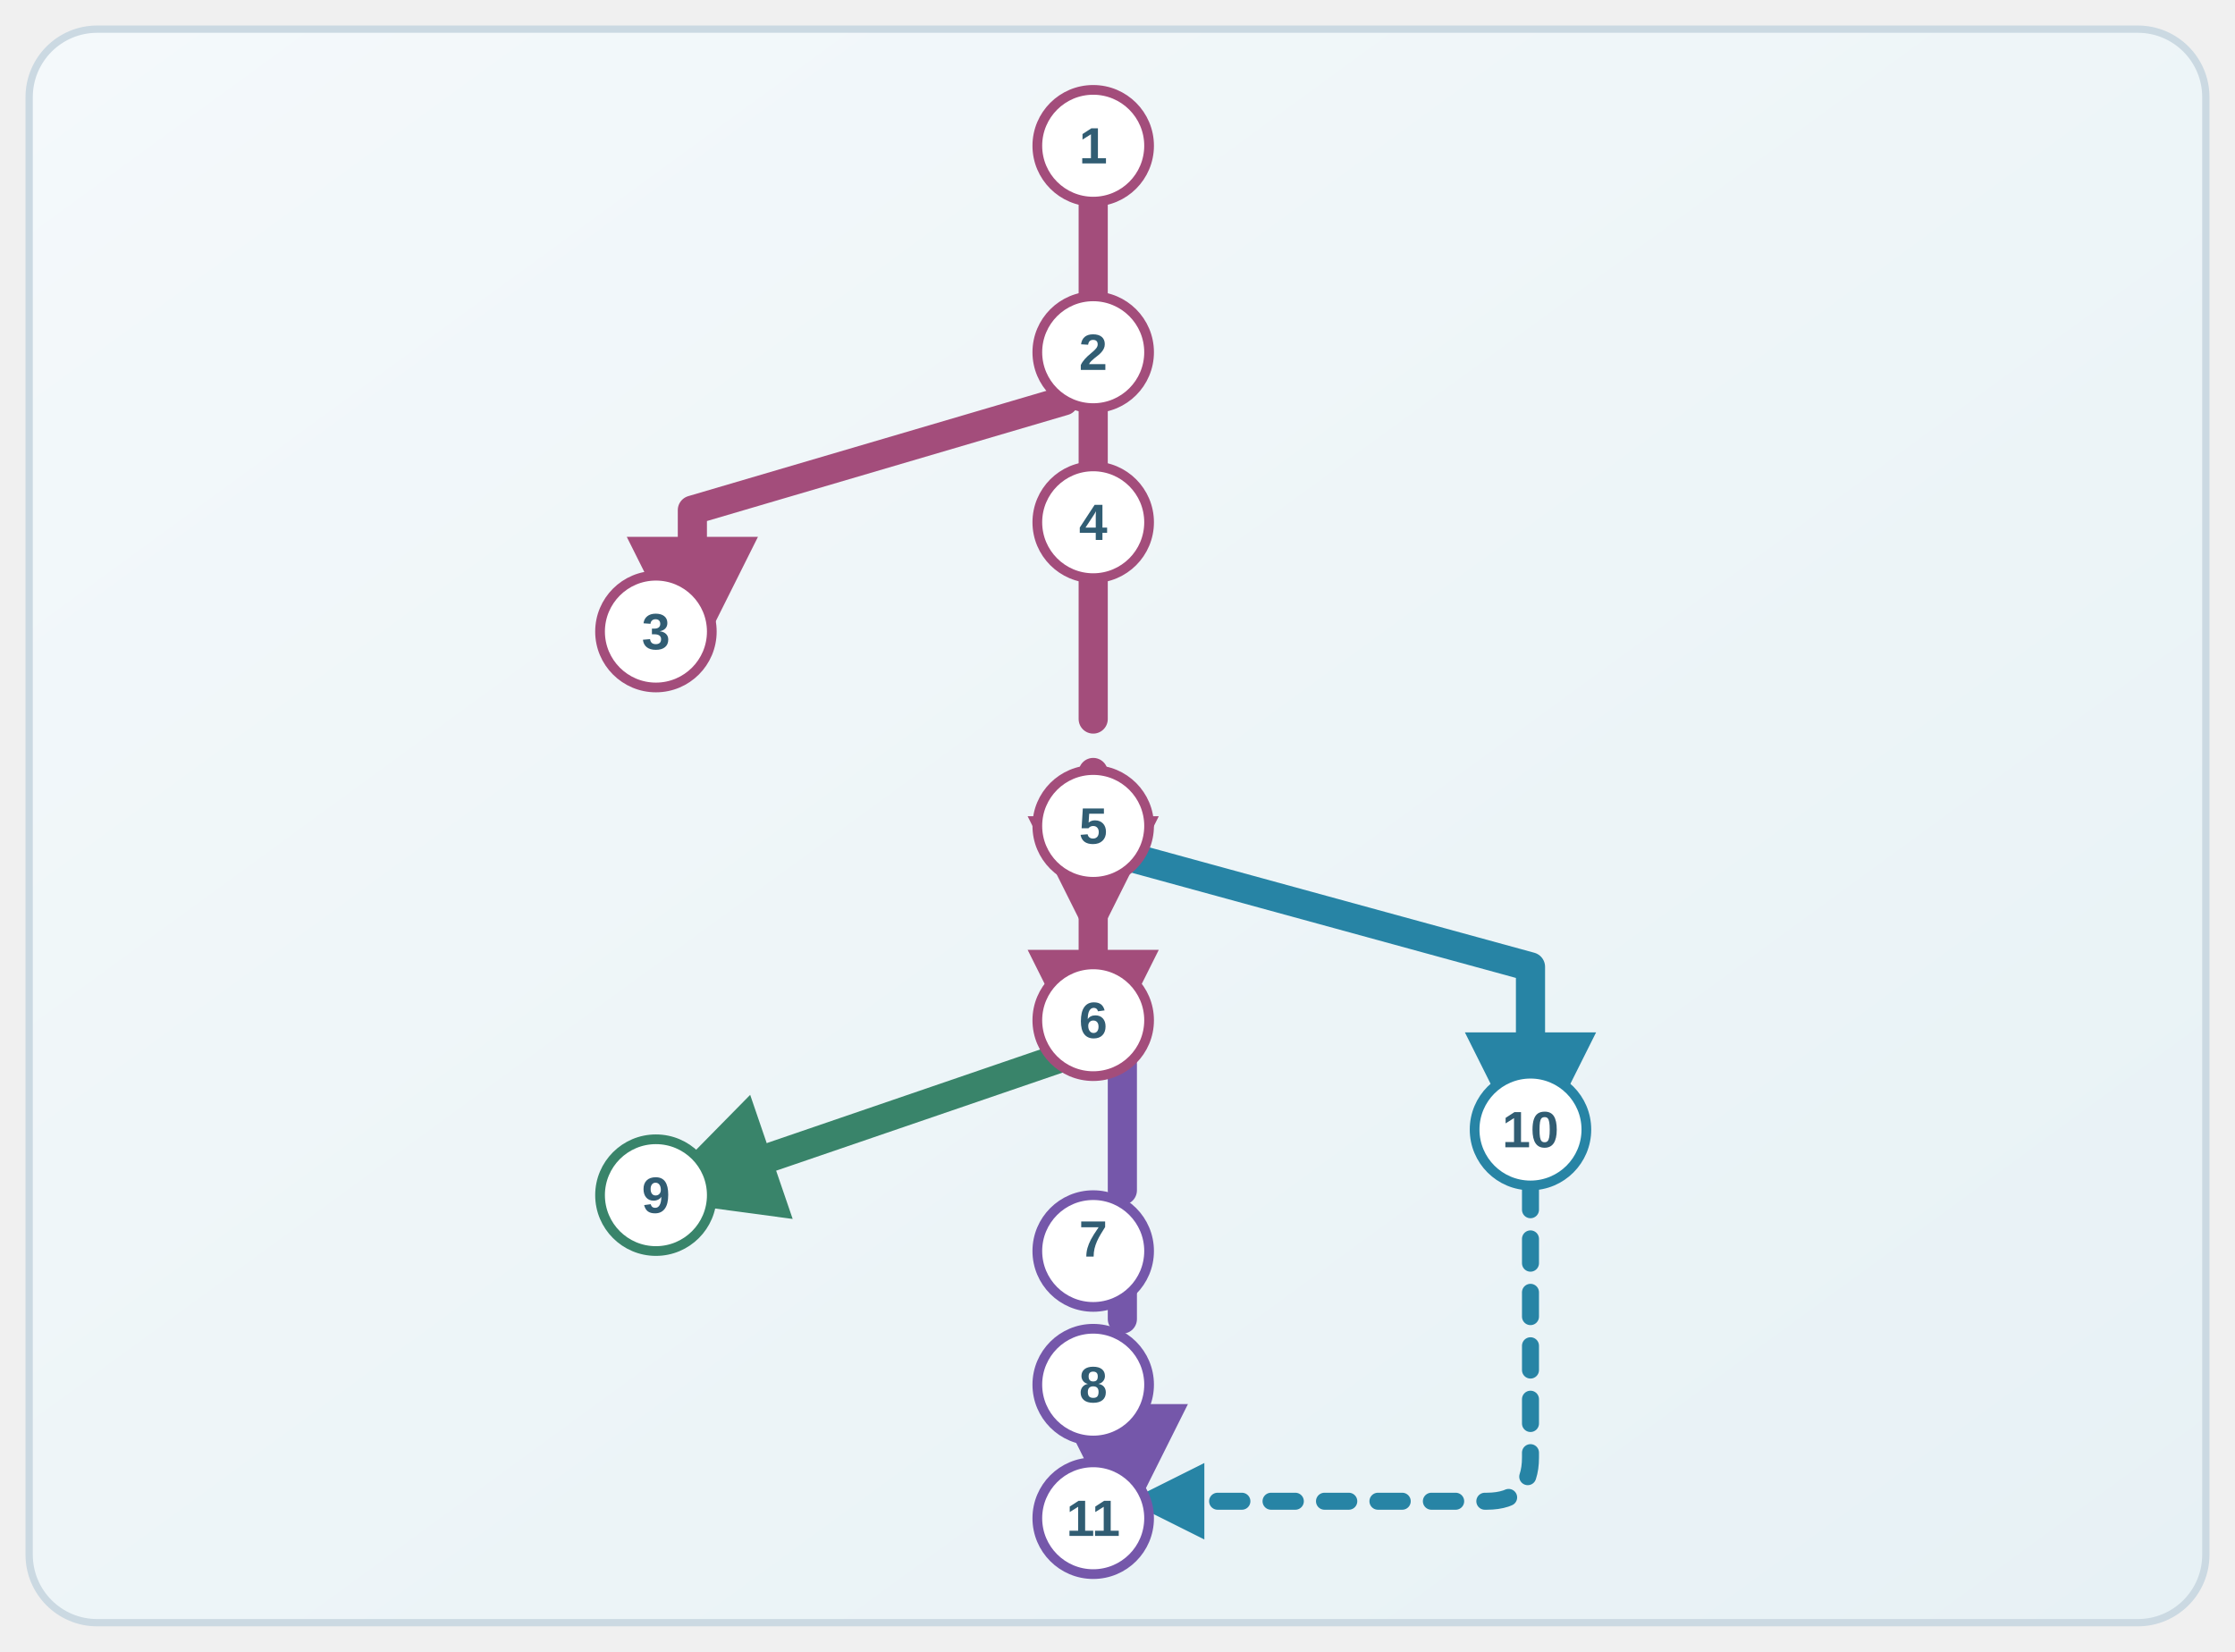
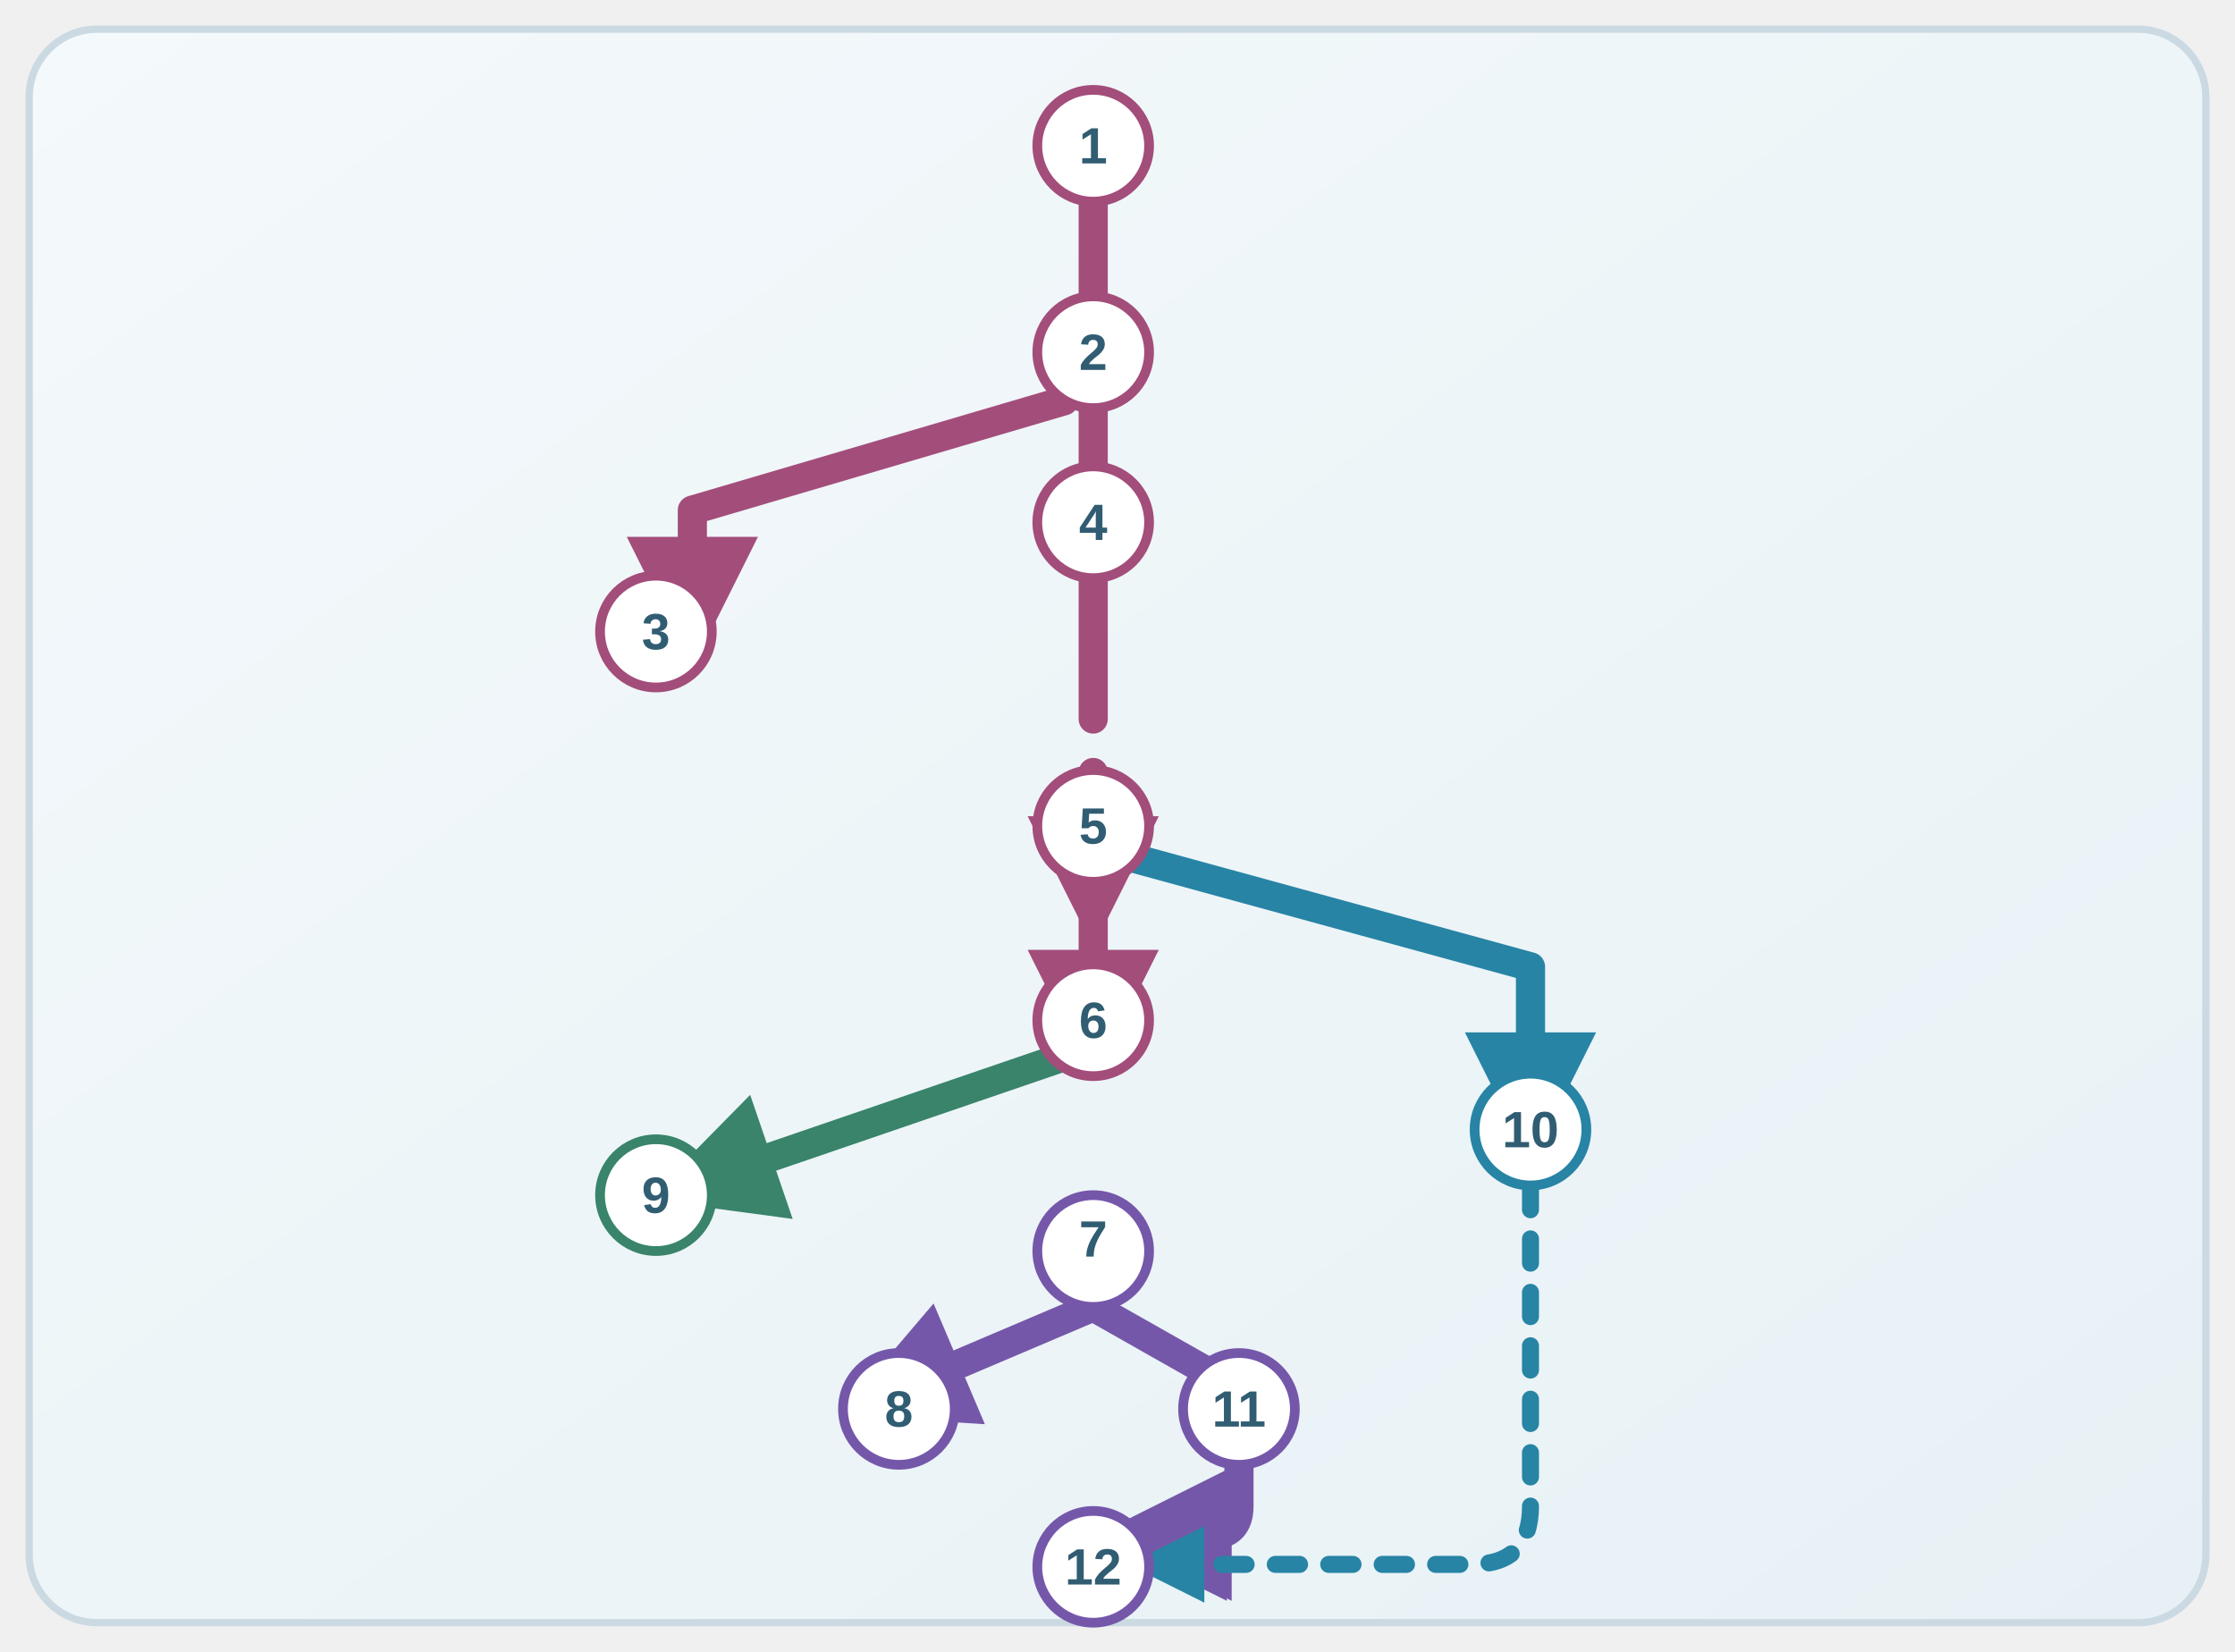
<svg xmlns="http://www.w3.org/2000/svg" viewBox="0 0 920 680" role="img" aria-labelledby="title desc">
  <defs>
    <linearGradient id="bg" x1="0" y1="0" x2="1" y2="1">
      <stop offset="0" stop-color="#f4f9fb" />
      <stop offset="1" stop-color="#e7f1f5" />
    </linearGradient>
    <marker id="arrow-main" viewBox="0 0 10 10" refX="5" refY="5" markerWidth="4.5" markerHeight="4.5" orient="auto-start-reverse">
      <path d="M0 0 10 5 0 10Z" fill="#a34d7b" />
    </marker>
    <marker id="arrow-dorsal" viewBox="0 0 10 10" refX="5" refY="5" markerWidth="4.5" markerHeight="4.5" orient="auto-start-reverse">
      <path d="M0 0 10 5 0 10Z" fill="#2784a5" />
    </marker>
    <marker id="arrow-plantar" viewBox="0 0 10 10" refX="5" refY="5" markerWidth="4.5" markerHeight="4.5" orient="auto-start-reverse">
      <path d="M0 0 10 5 0 10Z" fill="#7557aa" />
    </marker>
    <marker id="arrow-fibular" viewBox="0 0 10 10" refX="5" refY="5" markerWidth="4.5" markerHeight="4.5" orient="auto-start-reverse">
      <path d="M0 0 10 5 0 10Z" fill="#39846a" />
    </marker>
  </defs>
  <rect x="12" y="12" width="896" height="656" rx="28" fill="url(#bg)" stroke="#cbd9e2" stroke-width="3" />
  <g fill="none" stroke-linecap="round" stroke-linejoin="round" stroke-width="12">
    <path d="M450 72v65m0 22v57m0 22v58m0 22v45" stroke="#a34d7b" marker-end="url(#arrow-main)" />
    <path d="M438 165 285 210v38" stroke="#a34d7b" marker-end="url(#arrow-main)" />
    <path d="M462 352 630 398v54" stroke="#2784a5" marker-end="url(#arrow-dorsal)" />
    <path d="M450 370v48" stroke="#a34d7b" marker-end="url(#arrow-main)" />
    <path d="M438 435 292 485" stroke="#39846a" marker-end="url(#arrow-fibular)" />
-     <path d="M462 438v52m0 25v28m0 25v37" stroke="#7557aa" marker-end="url(#arrow-plantar)" />
-     <path d="M630 488v112q0 18-18 18H480" stroke="#2784a5" stroke-dasharray="10 12" stroke-width="7" marker-end="url(#arrow-dorsal)" />
+     <path id="posterior-to-medial-plantar" d="M450 538 370 572" stroke="#7557aa" marker-end="url(#arrow-plantar)" />
+     <path id="posterior-to-lateral-plantar" d="M450 538 510 572v48q0 12-12 12h-20" stroke="#7557aa" marker-end="url(#arrow-plantar)" />
+     <path id="lateral-plantar-to-arch" d="M488 632H480" stroke="#7557aa" marker-end="url(#arrow-plantar)" />
+     <path id="dorsalis-pedis-deep-plantar-connection" d="M630 488v132q0 24-24 24H480" stroke="#2784a5" stroke-dasharray="10 12" stroke-width="7" marker-end="url(#arrow-dorsal)" />
  </g>
  <g font-family="Arial, sans-serif" font-size="21" font-weight="700" text-anchor="middle" dominant-baseline="central">
    <g fill="#fff" stroke="#a34d7b" stroke-width="4">
      <circle cx="450" cy="60" r="23" />
      <circle cx="450" cy="145" r="23" />
      <circle cx="270" cy="260" r="23" />
      <circle cx="450" cy="215" r="23" />
      <circle cx="450" cy="340" r="23" />
      <circle cx="450" cy="420" r="23" />
    </g>
    <g fill="#fff" stroke="#2784a5" stroke-width="4">
      <circle cx="630" cy="465" r="23" />
    </g>
    <g fill="#fff" stroke="#7557aa" stroke-width="4">
      <circle cx="450" cy="515" r="23" />
-       <circle cx="450" cy="570" r="23" />
-       <circle cx="450" cy="625" r="23" />
+       <circle cx="370" cy="580" r="23" />
+       <circle cx="510" cy="580" r="23" />
+       <circle cx="450" cy="645" r="23" />
    </g>
    <g fill="#fff" stroke="#39846a" stroke-width="4">
      <circle cx="270" cy="492" r="23" />
    </g>
    <g fill="#315d73">
      <text x="450" y="60">1</text>
      <text x="450" y="145">2</text>
      <text x="270" y="260">3</text>
      <text x="450" y="215">4</text>
      <text x="450" y="340">5</text>
      <text x="450" y="420">6</text>
      <text x="630" y="465">10</text>
      <text x="450" y="510">7</text>
      <text x="270" y="492">9</text>
-       <text x="450" y="570">8</text>
-       <text x="450" y="625">11</text>
+       <text x="370" y="580">8</text>
+       <text x="510" y="580">11</text>
+       <text x="450" y="645">12</text>
    </g>
  </g>
</svg>
